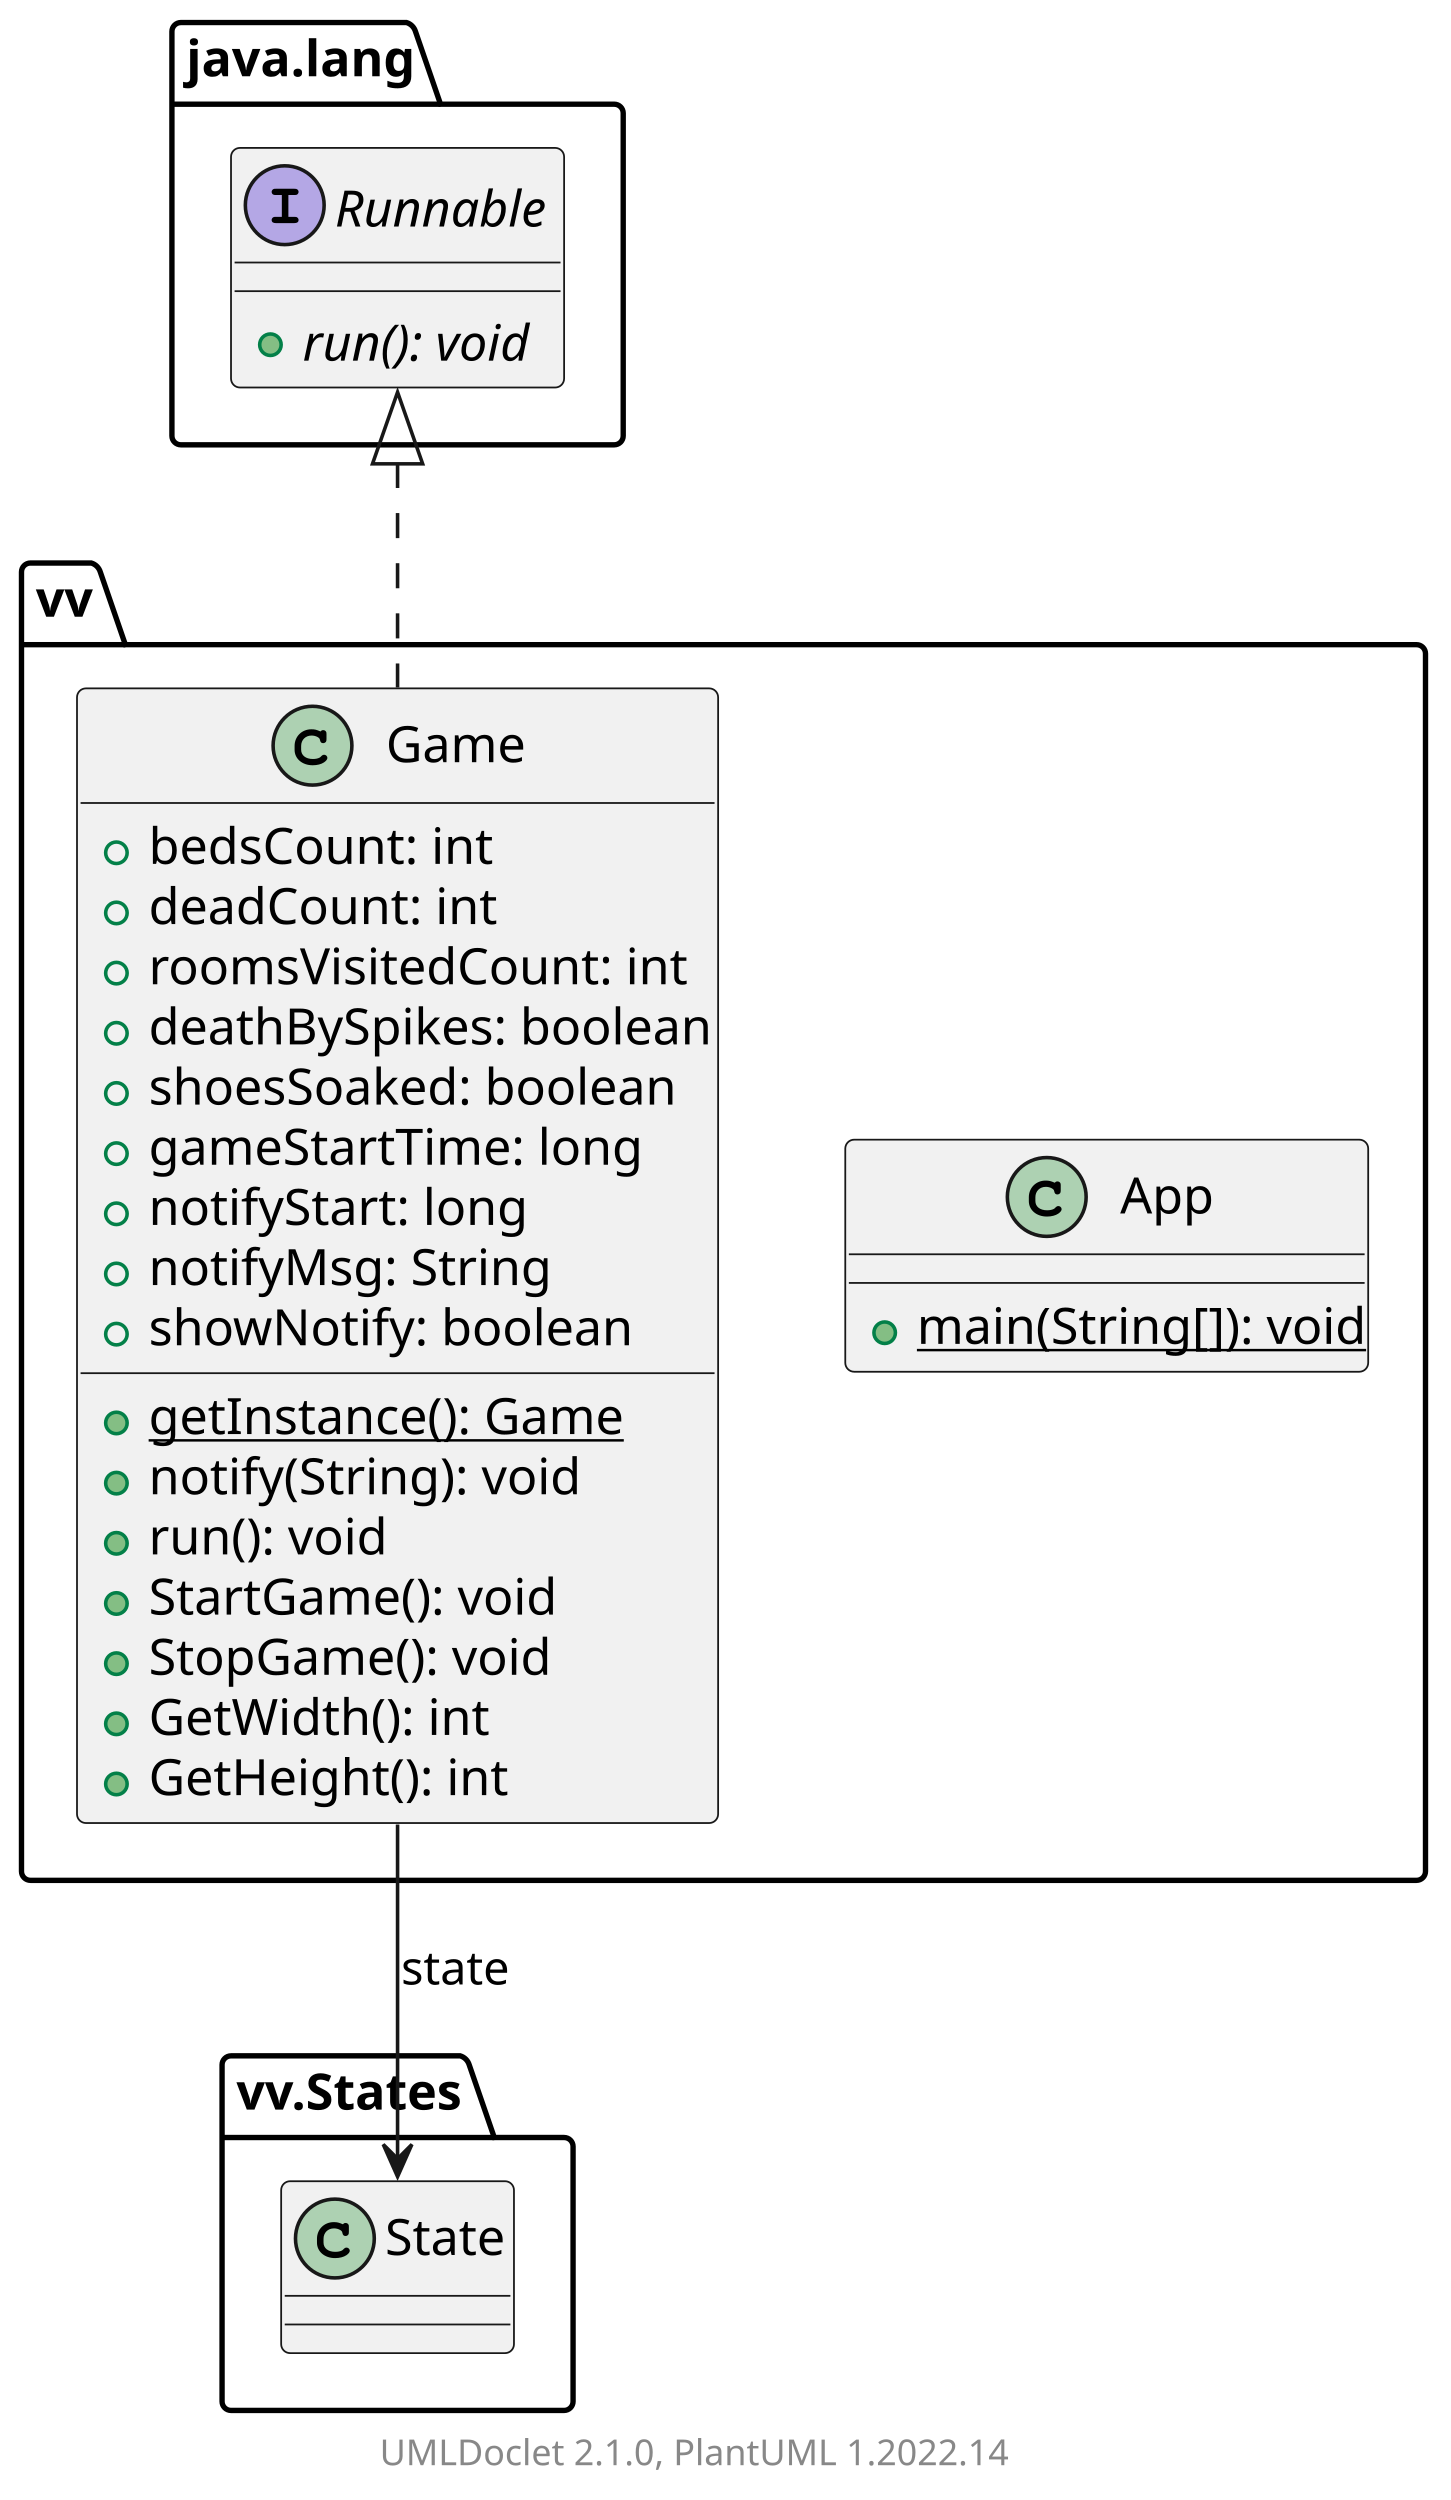
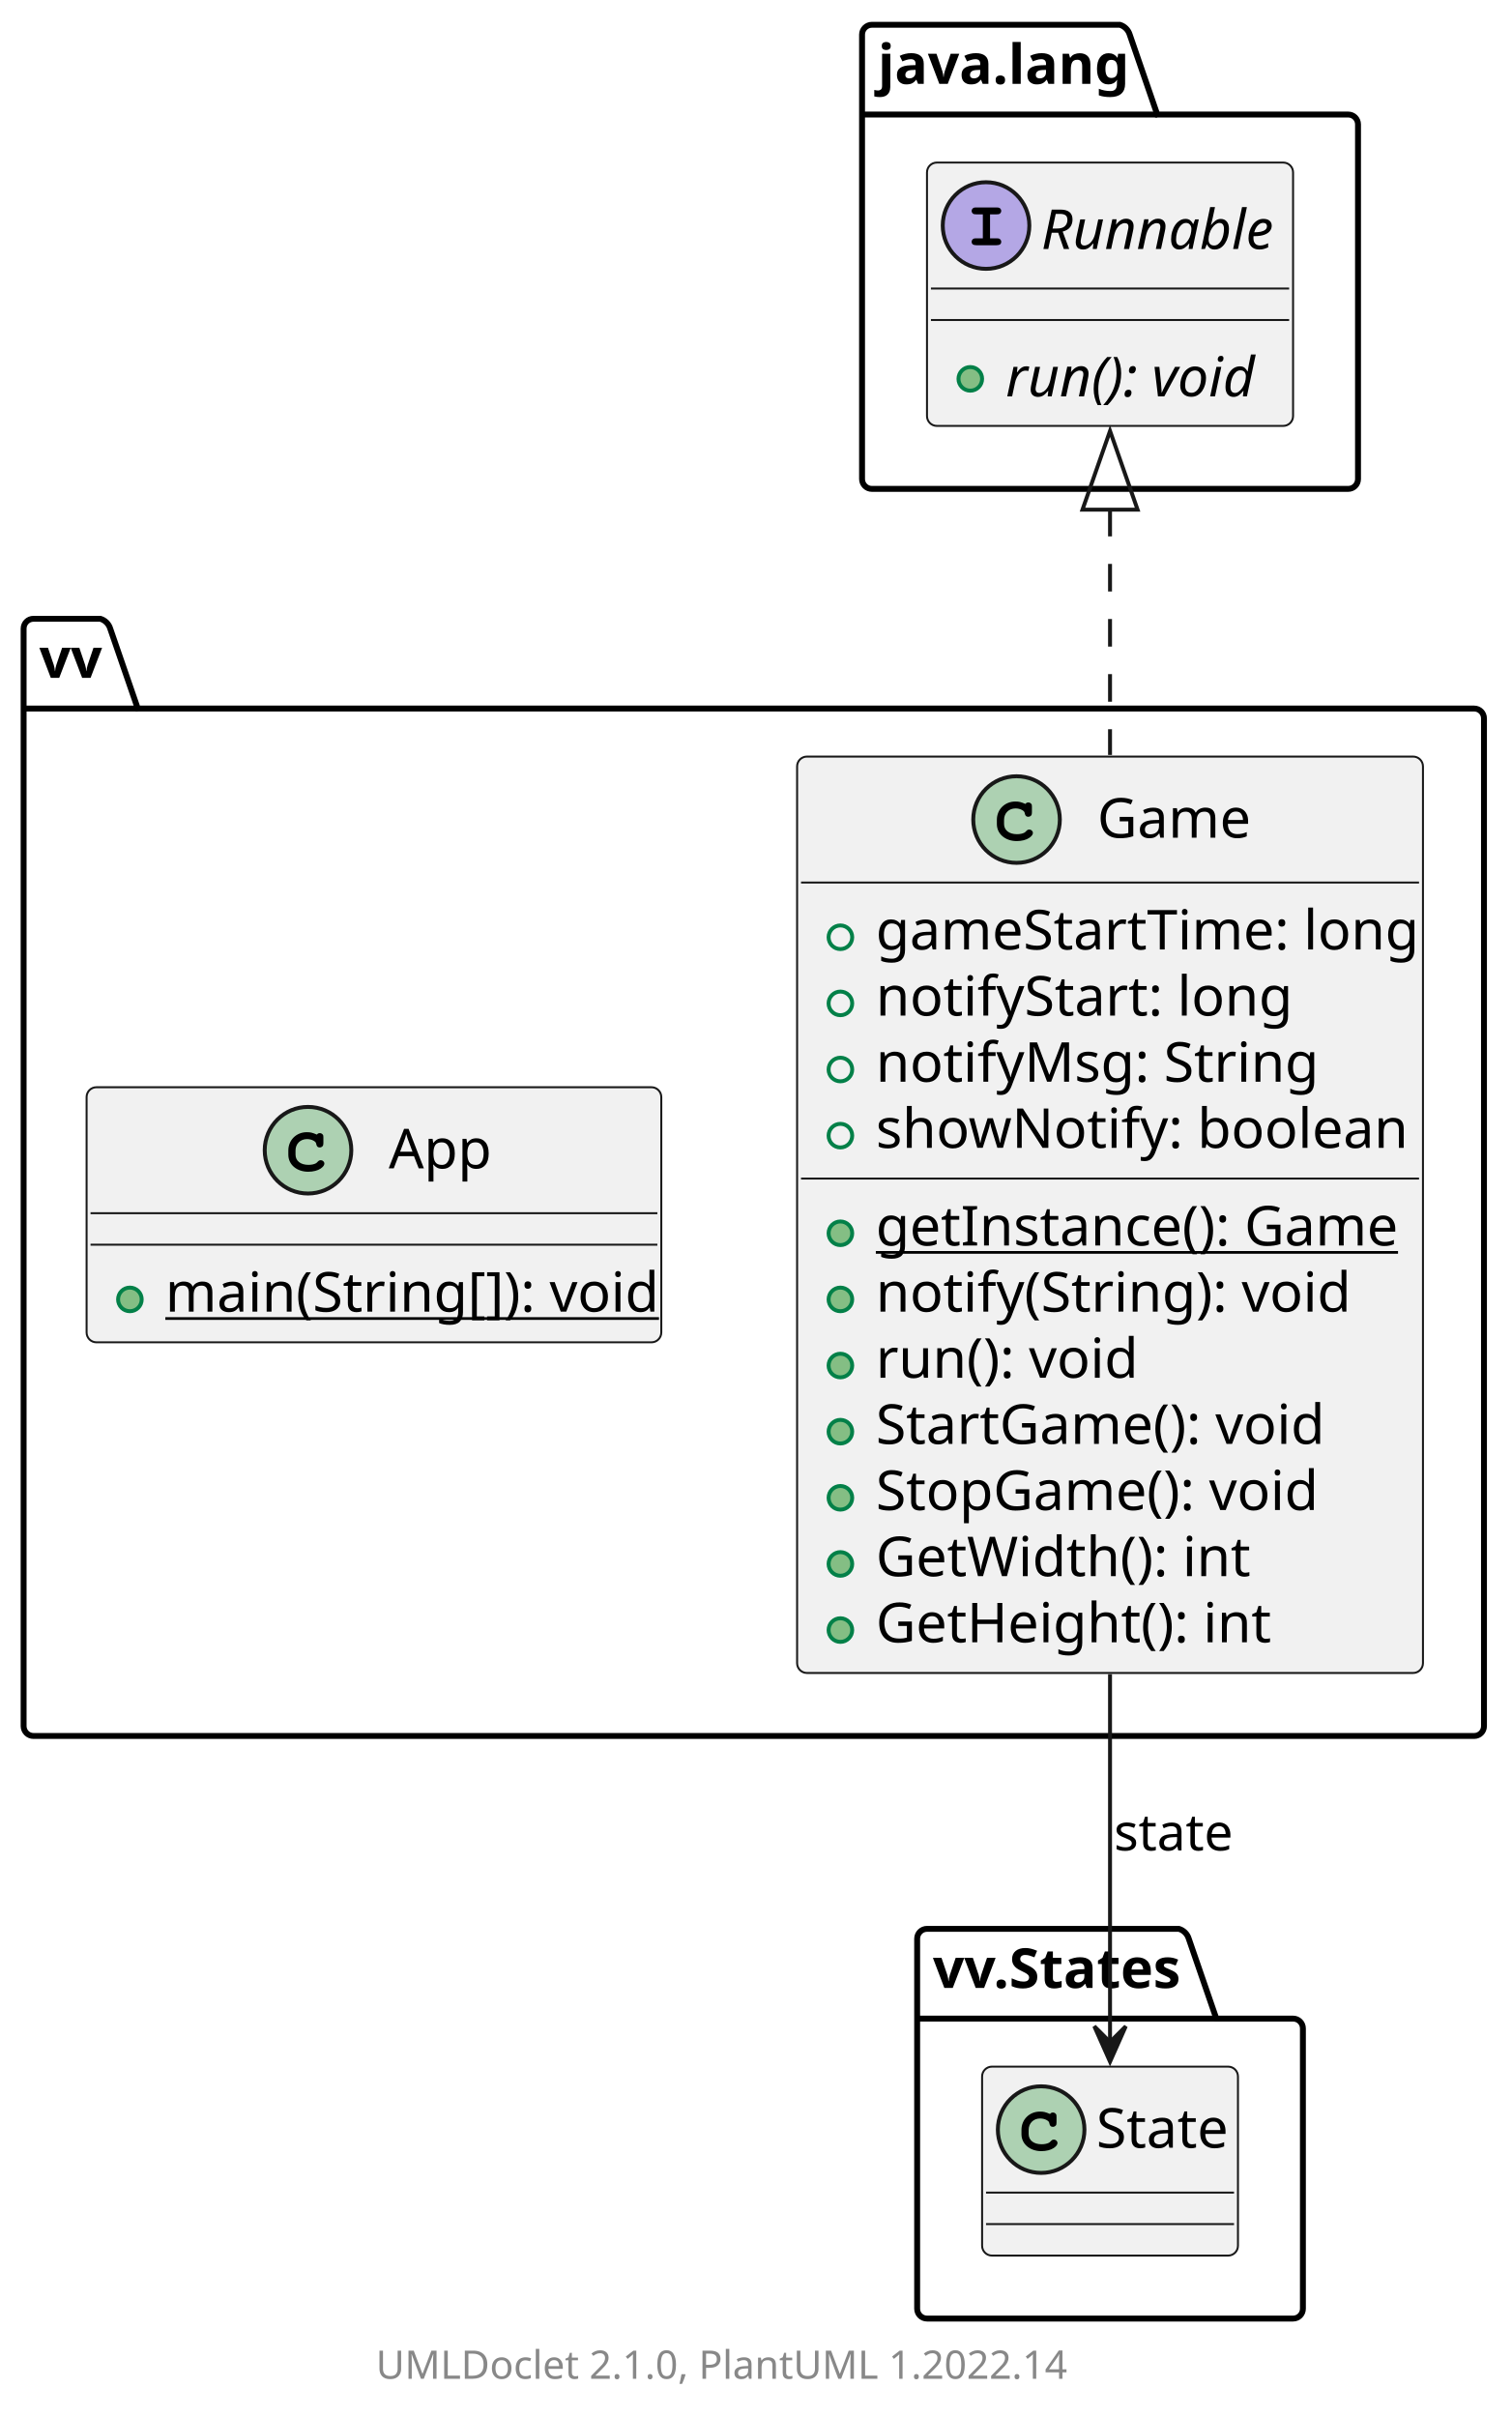
- <svg xmlns="http://www.w3.org/2000/svg" xmlns:xlink="http://www.w3.org/1999/xlink" contentStyleType="text/css" height="698px" preserveAspectRatio="none" style="width:405px;height:698px;background:#FFFFFF;" version="1.1" viewBox="0 0 405 698" width="405px" zoomAndPan="magnify">
+ <svg xmlns="http://www.w3.org/2000/svg" xmlns:xlink="http://www.w3.org/1999/xlink" contentStyleType="text/css" height="614px" preserveAspectRatio="none" style="width:384px;height:614px;background:#FFFFFF;" version="1.1" viewBox="0 0 384 614" width="384px" zoomAndPan="magnify">
  <defs />
  <g>
    <g id="cluster_vv">
-       <path d="M8.5,157.194 L25.5,157.194 A3.75,3.75 0 0 1 28,159.694 L35,179.994 L395.5,179.994 A2.5,2.5 0 0 1 398,182.494 L398,522.494 A2.5,2.5 0 0 1 395.5,524.994 L8.5,524.994 A2.5,2.5 0 0 1 6,522.494 L6,159.694 A2.5,2.5 0 0 1 8.5,157.194 " fill="none" style="stroke:#000000;stroke-width:1.5;" />
+       <path d="M8.5,157.194 L25.5,157.194 A3.75,3.75 0 0 1 28,159.694 L35,179.994 L374.5,179.994 A2.5,2.5 0 0 1 377,182.494 L377,438.494 A2.5,2.5 0 0 1 374.5,440.994 L8.5,440.994 A2.5,2.5 0 0 1 6,438.494 L6,159.694 A2.5,2.5 0 0 1 8.5,157.194 " fill="none" style="stroke:#000000;stroke-width:1.5;" />
      <line style="stroke:#000000;stroke-width:1.5;" x1="6" x2="35" y1="179.994" y2="179.994" />
      <text fill="#000000" font-family="sans-serif" font-size="14" font-weight="bold" lengthAdjust="spacing" textLength="16" x="10" y="172.2">vv</text>
    </g>
    <g id="cluster_java.lang">
-       <path d="M50.5,6.294 L113.5,6.294 A3.75,3.75 0 0 1 116,8.794 L123,29.094 L171.5,29.094 A2.5,2.5 0 0 1 174,31.594 L174,121.694 A2.5,2.5 0 0 1 171.5,124.194 L50.5,124.194 A2.5,2.5 0 0 1 48,121.694 L48,8.794 A2.5,2.5 0 0 1 50.5,6.294 " fill="none" style="stroke:#000000;stroke-width:1.5;" />
-       <line style="stroke:#000000;stroke-width:1.5;" x1="48" x2="123" y1="29.094" y2="29.094" />
-       <text fill="#000000" font-family="sans-serif" font-size="14" font-weight="bold" lengthAdjust="spacing" textLength="62" x="52" y="21.3">java.lang</text>
+       <path d="M221.5,6.294 L284.5,6.294 A3.75,3.75 0 0 1 287,8.794 L294,29.094 L342.5,29.094 A2.5,2.5 0 0 1 345,31.594 L345,121.694 A2.5,2.5 0 0 1 342.5,124.194 L221.5,124.194 A2.5,2.5 0 0 1 219,121.694 L219,8.794 A2.5,2.5 0 0 1 221.5,6.294 " fill="none" style="stroke:#000000;stroke-width:1.5;" />
+       <line style="stroke:#000000;stroke-width:1.5;" x1="219" x2="294" y1="29.094" y2="29.094" />
+       <text fill="#000000" font-family="sans-serif" font-size="14" font-weight="bold" lengthAdjust="spacing" textLength="62" x="223" y="21.3">java.lang</text>
    </g>
    <g id="cluster_vv.States">
-       <path d="M64.5,573.994 L128.5,573.994 A3.75,3.75 0 0 1 131,576.494 L138,596.794 L157.5,596.794 A2.5,2.5 0 0 1 160,599.294 L160,670.494 A2.5,2.5 0 0 1 157.5,672.994 L64.5,672.994 A2.5,2.5 0 0 1 62,670.494 L62,576.494 A2.5,2.5 0 0 1 64.5,573.994 " fill="none" style="stroke:#000000;stroke-width:1.5;" />
-       <line style="stroke:#000000;stroke-width:1.5;" x1="62" x2="138" y1="596.794" y2="596.794" />
-       <text fill="#000000" font-family="sans-serif" font-size="14" font-weight="bold" lengthAdjust="spacing" textLength="63" x="66" y="589">vv.States</text>
+       <path d="M235.5,489.994 L299.5,489.994 A3.75,3.75 0 0 1 302,492.494 L309,512.794 L328.5,512.794 A2.5,2.5 0 0 1 331,515.294 L331,586.494 A2.5,2.5 0 0 1 328.5,588.994 L235.5,588.994 A2.5,2.5 0 0 1 233,586.494 L233,492.494 A2.5,2.5 0 0 1 235.5,489.994 " fill="none" style="stroke:#000000;stroke-width:1.5;" />
+       <line style="stroke:#000000;stroke-width:1.5;" x1="233" x2="309" y1="512.794" y2="512.794" />
+       <text fill="#000000" font-family="sans-serif" font-size="14" font-weight="bold" lengthAdjust="spacing" textLength="63" x="237" y="505">vv.States</text>
    </g>
+     <a href="Game.html" target="_top" title="Game.html" xlink:actuate="onRequest" xlink:href="Game.html" xlink:show="new" xlink:title="Game.html" xlink:type="simple">
+       <g id="elem_vv.Game">
+         <rect codeLine="3" fill="#F1F1F1" height="232.799" id="vv.Game" rx="2.5" ry="2.5" style="stroke:#181818;stroke-width:0.5;" width="159" x="202.5" y="192.194" />
+         <ellipse cx="258.25" cy="208.194" fill="#ADD1B2" rx="11" ry="11" style="stroke:#181818;stroke-width:1.0;" />
+         <path d="M253.25,209.35 C253.25,211.85 255.391,213.663 258.312,213.663 C259.547,213.663 260.719,213.366 261.469,212.85 C262.078,212.428 262.406,212.006 262.406,211.6 C262.406,211.131 261.984,210.725 261.484,210.725 C261.25,210.725 261.031,210.803 260.828,211.006 C260.391,211.444 260.391,211.444 260.219,211.538 C259.766,211.772 259.125,211.913 258.359,211.913 C256.359,211.913 255.078,210.897 255.078,209.319 L255.078,208.272 C255.078,206.569 256.297,205.366 258,205.366 C258.578,205.366 259.156,205.506 259.625,205.756 C260.094,206.022 260.266,206.21 260.328,206.569 C260.453,207.241 260.703,207.491 261.234,207.491 C261.516,207.491 261.797,207.35 261.984,207.131 C262.109,206.96 262.156,206.788 262.156,206.35 L262.156,204.991 C262.156,204.569 262.141,204.428 262.016,204.256 C261.844,204.006 261.562,203.85 261.234,203.85 C260.922,203.85 260.719,203.96 260.5,204.225 C259.328,203.725 258.891,203.616 257.938,203.616 C255.266,203.616 253.25,205.631 253.25,208.256 L253.25,209.35 Z " fill="#000000" />
+         <text fill="#000000" font-family="sans-serif" font-size="14" lengthAdjust="spacing" textLength="39" x="278.75" y="212.8">Game</text>
+         <line style="stroke:#181818;stroke-width:0.5;" x1="203.5" x2="360.5" y1="224.194" y2="224.194" />
+         <ellipse cx="213.5" cy="238.094" fill="none" rx="3" ry="3" style="stroke:#038048;stroke-width:1.0;" />
+         <text fill="#000000" font-family="sans-serif" font-size="14" lengthAdjust="spacing" textLength="133" x="222.5" y="241.2">gameStartTime: long</text>
+         <ellipse cx="213.5" cy="254.894" fill="none" rx="3" ry="3" style="stroke:#038048;stroke-width:1.0;" />
+         <text fill="#000000" font-family="sans-serif" font-size="14" lengthAdjust="spacing" textLength="99" x="222.5" y="258">notifyStart: long</text>
+         <ellipse cx="213.5" cy="271.694" fill="none" rx="3" ry="3" style="stroke:#038048;stroke-width:1.0;" />
+         <text fill="#000000" font-family="sans-serif" font-size="14" lengthAdjust="spacing" textLength="106" x="222.5" y="274.8">notifyMsg: String</text>
+         <ellipse cx="213.5" cy="288.494" fill="none" rx="3" ry="3" style="stroke:#038048;stroke-width:1.0;" />
+         <text fill="#000000" font-family="sans-serif" font-size="14" lengthAdjust="spacing" textLength="128" x="222.5" y="291.6">showNotify: boolean</text>
+         <line style="stroke:#181818;stroke-width:0.5;" x1="203.5" x2="360.5" y1="299.394" y2="299.394" />
+         <ellipse cx="213.5" cy="313.294" fill="#84BE84" rx="3" ry="3" style="stroke:#038048;stroke-width:1.0;" />
+         <text fill="#000000" font-family="sans-serif" font-size="14" lengthAdjust="spacing" text-decoration="underline" textLength="131" x="222.5" y="316.4">getInstance(): Game</text>
+         <ellipse cx="213.5" cy="330.094" fill="#84BE84" rx="3" ry="3" style="stroke:#038048;stroke-width:1.0;" />
+         <text fill="#000000" font-family="sans-serif" font-size="14" lengthAdjust="spacing" textLength="115" x="222.5" y="333.2">notify(String): void</text>
+         <ellipse cx="213.5" cy="346.894" fill="#84BE84" rx="3" ry="3" style="stroke:#038048;stroke-width:1.0;" />
+         <text fill="#000000" font-family="sans-serif" font-size="14" lengthAdjust="spacing" textLength="65" x="222.5" y="350">run(): void</text>
+         <ellipse cx="213.5" cy="363.693" fill="#84BE84" rx="3" ry="3" style="stroke:#038048;stroke-width:1.0;" />
+         <text fill="#000000" font-family="sans-serif" font-size="14" lengthAdjust="spacing" textLength="113" x="222.5" y="366.799">StartGame(): void</text>
+         <ellipse cx="213.5" cy="380.493" fill="#84BE84" rx="3" ry="3" style="stroke:#038048;stroke-width:1.0;" />
+         <text fill="#000000" font-family="sans-serif" font-size="14" lengthAdjust="spacing" textLength="112" x="222.5" y="383.599">StopGame(): void</text>
+         <ellipse cx="213.5" cy="397.293" fill="#84BE84" rx="3" ry="3" style="stroke:#038048;stroke-width:1.0;" />
+         <text fill="#000000" font-family="sans-serif" font-size="14" lengthAdjust="spacing" textLength="92" x="222.5" y="400.399">GetWidth(): int</text>
+         <ellipse cx="213.5" cy="414.093" fill="#84BE84" rx="3" ry="3" style="stroke:#038048;stroke-width:1.0;" />
+         <text fill="#000000" font-family="sans-serif" font-size="14" lengthAdjust="spacing" textLength="97" x="222.5" y="417.199">GetHeight(): int</text>
+       </g>
+     </a>
    <a href="App.html" target="_top" title="App.html" xlink:actuate="onRequest" xlink:href="App.html" xlink:show="new" xlink:title="App.html" xlink:type="simple">
      <g id="elem_vv.App">
-         <rect codeLine="3" fill="#F1F1F1" height="64.8" id="vv.App" rx="2.5" ry="2.5" style="stroke:#181818;stroke-width:0.5;" width="146" x="236" y="318.194" />
-         <ellipse cx="292.25" cy="334.194" fill="#ADD1B2" rx="11" ry="11" style="stroke:#181818;stroke-width:1.0;" />
-         <path d="M287.25,335.35 C287.25,337.85 289.391,339.663 292.312,339.663 C293.547,339.663 294.719,339.366 295.469,338.85 C296.078,338.428 296.406,338.007 296.406,337.6 C296.406,337.132 295.984,336.725 295.484,336.725 C295.25,336.725 295.031,336.803 294.828,337.007 C294.391,337.444 294.391,337.444 294.219,337.538 C293.766,337.772 293.125,337.913 292.359,337.913 C290.359,337.913 289.078,336.897 289.078,335.319 L289.078,334.272 C289.078,332.569 290.297,331.366 292,331.366 C292.578,331.366 293.156,331.507 293.625,331.757 C294.094,332.022 294.266,332.21 294.328,332.569 C294.453,333.241 294.703,333.491 295.234,333.491 C295.516,333.491 295.797,333.35 295.984,333.132 C296.109,332.96 296.156,332.788 296.156,332.35 L296.156,330.991 C296.156,330.569 296.141,330.428 296.016,330.257 C295.844,330.007 295.562,329.85 295.234,329.85 C294.922,329.85 294.719,329.96 294.5,330.225 C293.328,329.725 292.891,329.616 291.938,329.616 C289.266,329.616 287.25,331.632 287.25,334.257 L287.25,335.35 Z " fill="#000000" />
-         <text fill="#000000" font-family="sans-serif" font-size="14" lengthAdjust="spacing" textLength="25" x="312.75" y="338.8">App</text>
-         <line style="stroke:#181818;stroke-width:0.5;" x1="237" x2="381" y1="350.194" y2="350.194" />
-         <line style="stroke:#181818;stroke-width:0.5;" x1="237" x2="381" y1="358.194" y2="358.194" />
-         <ellipse cx="247" cy="372.094" fill="#84BE84" rx="3" ry="3" style="stroke:#038048;stroke-width:1.0;" />
-         <text fill="#000000" font-family="sans-serif" font-size="14" lengthAdjust="spacing" text-decoration="underline" textLength="120" x="256" y="375.2">main(String[]): void</text>
-       </g>
-     </a>
-     <a href="Game.html" target="_top" title="Game.html" xlink:actuate="onRequest" xlink:href="Game.html" xlink:show="new" xlink:title="Game.html" xlink:type="simple">
-       <g id="elem_vv.Game">
-         <rect codeLine="7" fill="#F1F1F1" height="316.799" id="vv.Game" rx="2.5" ry="2.5" style="stroke:#181818;stroke-width:0.5;" width="179" x="21.5" y="192.194" />
-         <ellipse cx="87.25" cy="208.194" fill="#ADD1B2" rx="11" ry="11" style="stroke:#181818;stroke-width:1.0;" />
-         <path d="M82.25,209.35 C82.25,211.85 84.391,213.663 87.312,213.663 C88.547,213.663 89.719,213.366 90.469,212.85 C91.078,212.428 91.406,212.006 91.406,211.6 C91.406,211.131 90.984,210.725 90.484,210.725 C90.25,210.725 90.031,210.803 89.828,211.006 C89.391,211.444 89.391,211.444 89.219,211.538 C88.766,211.772 88.125,211.913 87.359,211.913 C85.359,211.913 84.078,210.897 84.078,209.319 L84.078,208.272 C84.078,206.569 85.297,205.366 87,205.366 C87.578,205.366 88.156,205.506 88.625,205.756 C89.094,206.022 89.266,206.21 89.328,206.569 C89.453,207.241 89.703,207.491 90.234,207.491 C90.516,207.491 90.797,207.35 90.984,207.131 C91.109,206.96 91.156,206.788 91.156,206.35 L91.156,204.991 C91.156,204.569 91.141,204.428 91.016,204.256 C90.844,204.006 90.562,203.85 90.234,203.85 C89.922,203.85 89.719,203.96 89.5,204.225 C88.328,203.725 87.891,203.616 86.938,203.616 C84.266,203.616 82.25,205.631 82.25,208.256 L82.25,209.35 Z " fill="#000000" />
-         <text fill="#000000" font-family="sans-serif" font-size="14" lengthAdjust="spacing" textLength="39" x="107.75" y="212.8">Game</text>
-         <line style="stroke:#181818;stroke-width:0.5;" x1="22.5" x2="199.5" y1="224.194" y2="224.194" />
-         <ellipse cx="32.5" cy="238.094" fill="none" rx="3" ry="3" style="stroke:#038048;stroke-width:1.0;" />
-         <text fill="#000000" font-family="sans-serif" font-size="14" lengthAdjust="spacing" textLength="92" x="41.5" y="241.2">bedsCount: int</text>
-         <ellipse cx="32.5" cy="254.894" fill="none" rx="3" ry="3" style="stroke:#038048;stroke-width:1.0;" />
-         <text fill="#000000" font-family="sans-serif" font-size="14" lengthAdjust="spacing" textLength="93" x="41.5" y="258">deadCount: int</text>
-         <ellipse cx="32.5" cy="271.694" fill="none" rx="3" ry="3" style="stroke:#038048;stroke-width:1.0;" />
-         <text fill="#000000" font-family="sans-serif" font-size="14" lengthAdjust="spacing" textLength="143" x="41.5" y="274.8">roomsVisitedCount: int</text>
-         <ellipse cx="32.5" cy="288.494" fill="none" rx="3" ry="3" style="stroke:#038048;stroke-width:1.0;" />
-         <text fill="#000000" font-family="sans-serif" font-size="14" lengthAdjust="spacing" textLength="153" x="41.5" y="291.6">deathBySpikes: boolean</text>
-         <ellipse cx="32.5" cy="305.294" fill="none" rx="3" ry="3" style="stroke:#038048;stroke-width:1.0;" />
-         <text fill="#000000" font-family="sans-serif" font-size="14" lengthAdjust="spacing" textLength="145" x="41.5" y="308.4">shoesSoaked: boolean</text>
-         <ellipse cx="32.5" cy="322.094" fill="none" rx="3" ry="3" style="stroke:#038048;stroke-width:1.0;" />
-         <text fill="#000000" font-family="sans-serif" font-size="14" lengthAdjust="spacing" textLength="133" x="41.5" y="325.2">gameStartTime: long</text>
-         <ellipse cx="32.5" cy="338.894" fill="none" rx="3" ry="3" style="stroke:#038048;stroke-width:1.0;" />
-         <text fill="#000000" font-family="sans-serif" font-size="14" lengthAdjust="spacing" textLength="99" x="41.5" y="342">notifyStart: long</text>
-         <ellipse cx="32.5" cy="355.693" fill="none" rx="3" ry="3" style="stroke:#038048;stroke-width:1.0;" />
-         <text fill="#000000" font-family="sans-serif" font-size="14" lengthAdjust="spacing" textLength="106" x="41.5" y="358.799">notifyMsg: String</text>
-         <ellipse cx="32.5" cy="372.493" fill="none" rx="3" ry="3" style="stroke:#038048;stroke-width:1.0;" />
-         <text fill="#000000" font-family="sans-serif" font-size="14" lengthAdjust="spacing" textLength="128" x="41.5" y="375.599">showNotify: boolean</text>
-         <line style="stroke:#181818;stroke-width:0.5;" x1="22.5" x2="199.5" y1="383.393" y2="383.393" />
-         <ellipse cx="32.5" cy="397.293" fill="#84BE84" rx="3" ry="3" style="stroke:#038048;stroke-width:1.0;" />
-         <text fill="#000000" font-family="sans-serif" font-size="14" lengthAdjust="spacing" text-decoration="underline" textLength="131" x="41.5" y="400.399">getInstance(): Game</text>
-         <ellipse cx="32.5" cy="414.093" fill="#84BE84" rx="3" ry="3" style="stroke:#038048;stroke-width:1.0;" />
-         <text fill="#000000" font-family="sans-serif" font-size="14" lengthAdjust="spacing" textLength="115" x="41.5" y="417.199">notify(String): void</text>
-         <ellipse cx="32.5" cy="430.893" fill="#84BE84" rx="3" ry="3" style="stroke:#038048;stroke-width:1.0;" />
-         <text fill="#000000" font-family="sans-serif" font-size="14" lengthAdjust="spacing" textLength="65" x="41.5" y="433.999">run(): void</text>
-         <ellipse cx="32.5" cy="447.693" fill="#84BE84" rx="3" ry="3" style="stroke:#038048;stroke-width:1.0;" />
-         <text fill="#000000" font-family="sans-serif" font-size="14" lengthAdjust="spacing" textLength="113" x="41.5" y="450.799">StartGame(): void</text>
-         <ellipse cx="32.5" cy="464.493" fill="#84BE84" rx="3" ry="3" style="stroke:#038048;stroke-width:1.0;" />
-         <text fill="#000000" font-family="sans-serif" font-size="14" lengthAdjust="spacing" textLength="112" x="41.5" y="467.599">StopGame(): void</text>
-         <ellipse cx="32.5" cy="481.293" fill="#84BE84" rx="3" ry="3" style="stroke:#038048;stroke-width:1.0;" />
-         <text fill="#000000" font-family="sans-serif" font-size="14" lengthAdjust="spacing" textLength="92" x="41.5" y="484.399">GetWidth(): int</text>
-         <ellipse cx="32.5" cy="498.093" fill="#84BE84" rx="3" ry="3" style="stroke:#038048;stroke-width:1.0;" />
-         <text fill="#000000" font-family="sans-serif" font-size="14" lengthAdjust="spacing" textLength="97" x="41.5" y="501.199">GetHeight(): int</text>
+         <rect codeLine="17" fill="#F1F1F1" height="64.8" id="vv.App" rx="2.5" ry="2.5" style="stroke:#181818;stroke-width:0.5;" width="146" x="22" y="276.194" />
+         <ellipse cx="78.25" cy="292.194" fill="#ADD1B2" rx="11" ry="11" style="stroke:#181818;stroke-width:1.0;" />
+         <path d="M73.25,293.35 C73.25,295.85 75.391,297.663 78.312,297.663 C79.547,297.663 80.719,297.366 81.469,296.85 C82.078,296.428 82.406,296.007 82.406,295.6 C82.406,295.132 81.984,294.725 81.484,294.725 C81.25,294.725 81.031,294.803 80.828,295.007 C80.391,295.444 80.391,295.444 80.219,295.538 C79.766,295.772 79.125,295.913 78.359,295.913 C76.359,295.913 75.078,294.897 75.078,293.319 L75.078,292.272 C75.078,290.569 76.297,289.366 78,289.366 C78.578,289.366 79.156,289.507 79.625,289.757 C80.094,290.022 80.266,290.21 80.328,290.569 C80.453,291.241 80.703,291.491 81.234,291.491 C81.516,291.491 81.797,291.35 81.984,291.132 C82.109,290.96 82.156,290.788 82.156,290.35 L82.156,288.991 C82.156,288.569 82.141,288.428 82.016,288.257 C81.844,288.007 81.562,287.85 81.234,287.85 C80.922,287.85 80.719,287.96 80.5,288.225 C79.328,287.725 78.891,287.616 77.938,287.616 C75.266,287.616 73.25,289.632 73.25,292.257 L73.25,293.35 Z " fill="#000000" />
+         <text fill="#000000" font-family="sans-serif" font-size="14" lengthAdjust="spacing" textLength="25" x="98.75" y="296.8">App</text>
+         <line style="stroke:#181818;stroke-width:0.5;" x1="23" x2="167" y1="308.194" y2="308.194" />
+         <line style="stroke:#181818;stroke-width:0.5;" x1="23" x2="167" y1="316.194" y2="316.194" />
+         <ellipse cx="33" cy="330.094" fill="#84BE84" rx="3" ry="3" style="stroke:#038048;stroke-width:1.0;" />
+         <text fill="#000000" font-family="sans-serif" font-size="14" lengthAdjust="spacing" text-decoration="underline" textLength="120" x="42" y="333.2">main(String[]): void</text>
      </g>
    </a>
    <g id="elem_java.lang.Runnable">
-       <rect codeLine="31" fill="#F1F1F1" height="66.9" id="java.lang.Runnable" rx="2.5" ry="2.5" style="stroke:#181818;stroke-width:0.5;" width="93" x="64.5" y="41.294" />
-       <ellipse cx="79.5" cy="57.294" fill="#B4A7E5" rx="11" ry="11" style="stroke:#181818;stroke-width:1.0;" />
-       <path d="M80.516,54.45 L82.172,54.45 C82.562,54.45 82.766,54.419 82.922,54.341 C83.188,54.169 83.359,53.872 83.359,53.575 C83.359,53.294 83.219,53.044 82.984,52.872 C82.797,52.747 82.641,52.7 82.172,52.7 L77.031,52.7 C76.594,52.7 76.453,52.716 76.281,52.825 C76.016,52.997 75.844,53.278 75.844,53.575 C75.844,53.856 75.984,54.138 76.219,54.294 C76.406,54.419 76.594,54.45 77.031,54.45 L78.688,54.45 L78.688,60.544 L77.031,60.544 C76.594,60.544 76.453,60.56 76.281,60.669 C76.016,60.825 75.844,61.122 75.844,61.403 C75.844,62.013 76.25,62.294 77.031,62.294 L82.172,62.294 C82.953,62.294 83.359,62.013 83.359,61.403 C83.359,61.138 83.219,60.888 82.984,60.716 C82.797,60.575 82.625,60.544 82.172,60.544 L80.516,60.544 L80.516,54.45 Z " fill="#000000" />
-       <text fill="#000000" font-family="sans-serif" font-size="14" font-style="italic" lengthAdjust="spacing" textLength="61" x="93.5" y="63.244">Runnable</text>
-       <line style="stroke:#181818;stroke-width:0.5;" x1="65.5" x2="156.5" y1="73.294" y2="73.294" />
-       <line style="stroke:#181818;stroke-width:0.5;" x1="65.5" x2="156.5" y1="81.294" y2="81.294" />
-       <ellipse cx="75.5" cy="96.244" fill="#84BE84" rx="3" ry="3" style="stroke:#038048;stroke-width:1.0;" />
-       <text fill="#000000" font-family="sans-serif" font-size="14" font-style="italic" lengthAdjust="spacing" textLength="65" x="84.5" y="100.694">run(): void</text>
+       <rect codeLine="26" fill="#F1F1F1" height="66.9" id="java.lang.Runnable" rx="2.5" ry="2.5" style="stroke:#181818;stroke-width:0.5;" width="93" x="235.5" y="41.294" />
+       <ellipse cx="250.5" cy="57.294" fill="#B4A7E5" rx="11" ry="11" style="stroke:#181818;stroke-width:1.0;" />
+       <path d="M251.516,54.45 L253.172,54.45 C253.562,54.45 253.766,54.419 253.922,54.341 C254.188,54.169 254.359,53.872 254.359,53.575 C254.359,53.294 254.219,53.044 253.984,52.872 C253.797,52.747 253.641,52.7 253.172,52.7 L248.031,52.7 C247.594,52.7 247.453,52.716 247.281,52.825 C247.016,52.997 246.844,53.278 246.844,53.575 C246.844,53.856 246.984,54.138 247.219,54.294 C247.406,54.419 247.594,54.45 248.031,54.45 L249.688,54.45 L249.688,60.544 L248.031,60.544 C247.594,60.544 247.453,60.56 247.281,60.669 C247.016,60.825 246.844,61.122 246.844,61.403 C246.844,62.013 247.25,62.294 248.031,62.294 L253.172,62.294 C253.953,62.294 254.359,62.013 254.359,61.403 C254.359,61.138 254.219,60.888 253.984,60.716 C253.797,60.575 253.625,60.544 253.172,60.544 L251.516,60.544 L251.516,54.45 Z " fill="#000000" />
+       <text fill="#000000" font-family="sans-serif" font-size="14" font-style="italic" lengthAdjust="spacing" textLength="61" x="264.5" y="63.244">Runnable</text>
+       <line style="stroke:#181818;stroke-width:0.5;" x1="236.5" x2="327.5" y1="73.294" y2="73.294" />
+       <line style="stroke:#181818;stroke-width:0.5;" x1="236.5" x2="327.5" y1="81.294" y2="81.294" />
+       <ellipse cx="246.5" cy="96.244" fill="#84BE84" rx="3" ry="3" style="stroke:#038048;stroke-width:1.0;" />
+       <text fill="#000000" font-family="sans-serif" font-size="14" font-style="italic" lengthAdjust="spacing" textLength="65" x="255.5" y="100.694">run(): void</text>
    </g>
    <g id="elem_vv.States.State">
-       <rect fill="#F1F1F1" height="48" id="vv.States.State" rx="2.5" ry="2.5" style="stroke:#181818;stroke-width:0.5;" width="65" x="78.5" y="608.994" />
-       <ellipse cx="93.5" cy="624.994" fill="#ADD1B2" rx="11" ry="11" style="stroke:#181818;stroke-width:1.0;" />
-       <path d="M88.5,626.15 C88.5,628.65 90.641,630.463 93.562,630.463 C94.797,630.463 95.969,630.166 96.719,629.65 C97.328,629.228 97.656,628.807 97.656,628.4 C97.656,627.932 97.234,627.525 96.734,627.525 C96.5,627.525 96.281,627.603 96.078,627.807 C95.641,628.244 95.641,628.244 95.469,628.338 C95.016,628.572 94.375,628.713 93.609,628.713 C91.609,628.713 90.328,627.697 90.328,626.119 L90.328,625.072 C90.328,623.369 91.547,622.166 93.25,622.166 C93.828,622.166 94.406,622.307 94.875,622.557 C95.344,622.822 95.516,623.01 95.578,623.369 C95.703,624.041 95.953,624.291 96.484,624.291 C96.766,624.291 97.047,624.15 97.234,623.932 C97.359,623.76 97.406,623.588 97.406,623.15 L97.406,621.791 C97.406,621.369 97.391,621.228 97.266,621.057 C97.094,620.807 96.812,620.65 96.484,620.65 C96.172,620.65 95.969,620.76 95.75,621.025 C94.578,620.525 94.141,620.416 93.188,620.416 C90.516,620.416 88.5,622.432 88.5,625.057 L88.5,626.15 Z " fill="#000000" />
-       <text fill="#000000" font-family="sans-serif" font-size="14" lengthAdjust="spacing" textLength="33" x="107.5" y="629.6">State</text>
-       <line style="stroke:#181818;stroke-width:0.5;" x1="79.5" x2="142.5" y1="640.994" y2="640.994" />
-       <line style="stroke:#181818;stroke-width:0.5;" x1="79.5" x2="142.5" y1="648.994" y2="648.994" />
+       <rect fill="#F1F1F1" height="48" id="vv.States.State" rx="2.5" ry="2.5" style="stroke:#181818;stroke-width:0.5;" width="65" x="249.5" y="524.994" />
+       <ellipse cx="264.5" cy="540.994" fill="#ADD1B2" rx="11" ry="11" style="stroke:#181818;stroke-width:1.0;" />
+       <path d="M259.5,542.15 C259.5,544.65 261.641,546.463 264.562,546.463 C265.797,546.463 266.969,546.166 267.719,545.65 C268.328,545.228 268.656,544.807 268.656,544.4 C268.656,543.932 268.234,543.525 267.734,543.525 C267.5,543.525 267.281,543.603 267.078,543.807 C266.641,544.244 266.641,544.244 266.469,544.338 C266.016,544.572 265.375,544.713 264.609,544.713 C262.609,544.713 261.328,543.697 261.328,542.119 L261.328,541.072 C261.328,539.369 262.547,538.166 264.25,538.166 C264.828,538.166 265.406,538.307 265.875,538.557 C266.344,538.822 266.516,539.01 266.578,539.369 C266.703,540.041 266.953,540.291 267.484,540.291 C267.766,540.291 268.047,540.15 268.234,539.932 C268.359,539.76 268.406,539.588 268.406,539.15 L268.406,537.791 C268.406,537.369 268.391,537.228 268.266,537.057 C268.094,536.807 267.812,536.65 267.484,536.65 C267.172,536.65 266.969,536.76 266.75,537.025 C265.578,536.525 265.141,536.416 264.188,536.416 C261.516,536.416 259.5,538.432 259.5,541.057 L259.5,542.15 Z " fill="#000000" />
+       <text fill="#000000" font-family="sans-serif" font-size="14" lengthAdjust="spacing" textLength="33" x="278.5" y="545.6">State</text>
+       <line style="stroke:#181818;stroke-width:0.5;" x1="250.5" x2="313.5" y1="556.994" y2="556.994" />
+       <line style="stroke:#181818;stroke-width:0.5;" x1="250.5" x2="313.5" y1="564.994" y2="564.994" />
    </g>
    <g id="link_java.lang.Runnable_vv.Game">
-       <path codeLine="26" d="M111,129.244 C111,147.704 111,169.444 111,191.954 " fill="none" id="java.lang.Runnable-backto-vv.Game" style="stroke:#181818;stroke-width:1.0;stroke-dasharray:7.0,7.0;" />
-       <polygon fill="none" points="104,129.504,111,109.504,118,129.504,104,129.504" style="stroke:#181818;stroke-width:1.0;" />
+       <path codeLine="21" d="M282,129.254 C282,148.024 282,169.904 282,191.784 " fill="none" id="java.lang.Runnable-backto-vv.Game" style="stroke:#181818;stroke-width:1.0;stroke-dasharray:7.0,7.0;" />
+       <polygon fill="none" points="275,129.474,282,109.474,289,129.474,275,129.474" style="stroke:#181818;stroke-width:1.0;" />
    </g>
    <g id="link_vv.Game_vv.States.State">
-       <path codeLine="27" d="M111,509.414 C111,545.314 111,579.634 111,602.784 " fill="none" id="vv.Game-to-vv.States.State" style="stroke:#181818;stroke-width:1.0;" />
-       <polygon fill="#181818" points="111,607.724,115,598.724,111,602.724,107,598.724,111,607.724" style="stroke:#181818;stroke-width:1.0;" />
-       <text fill="#000000" font-family="sans-serif" font-size="13" lengthAdjust="spacing" textLength="29" x="112" y="554.071">state</text>
+       <path codeLine="22" d="M282,425.304 C282,460.084 282,495.254 282,518.974 " fill="none" id="vv.Game-to-vv.States.State" style="stroke:#181818;stroke-width:1.0;" />
+       <polygon fill="#181818" points="282,523.744,286,514.744,282,518.744,278,514.744,282,523.744" style="stroke:#181818;stroke-width:1.0;" />
+       <text fill="#000000" font-family="sans-serif" font-size="13" lengthAdjust="spacing" textLength="29" x="283" y="470.071">state</text>
    </g>
-     <text fill="#888888" font-family="sans-serif" font-size="10" lengthAdjust="spacing" textLength="179" x="106" y="688.284">UMLDoclet 2.1.0, PlantUML 1.2022.14</text>
+     <text fill="#888888" font-family="sans-serif" font-size="10" lengthAdjust="spacing" textLength="179" x="95.5" y="604.284">UMLDoclet 2.1.0, PlantUML 1.2022.14</text>
  </g>
</svg>
